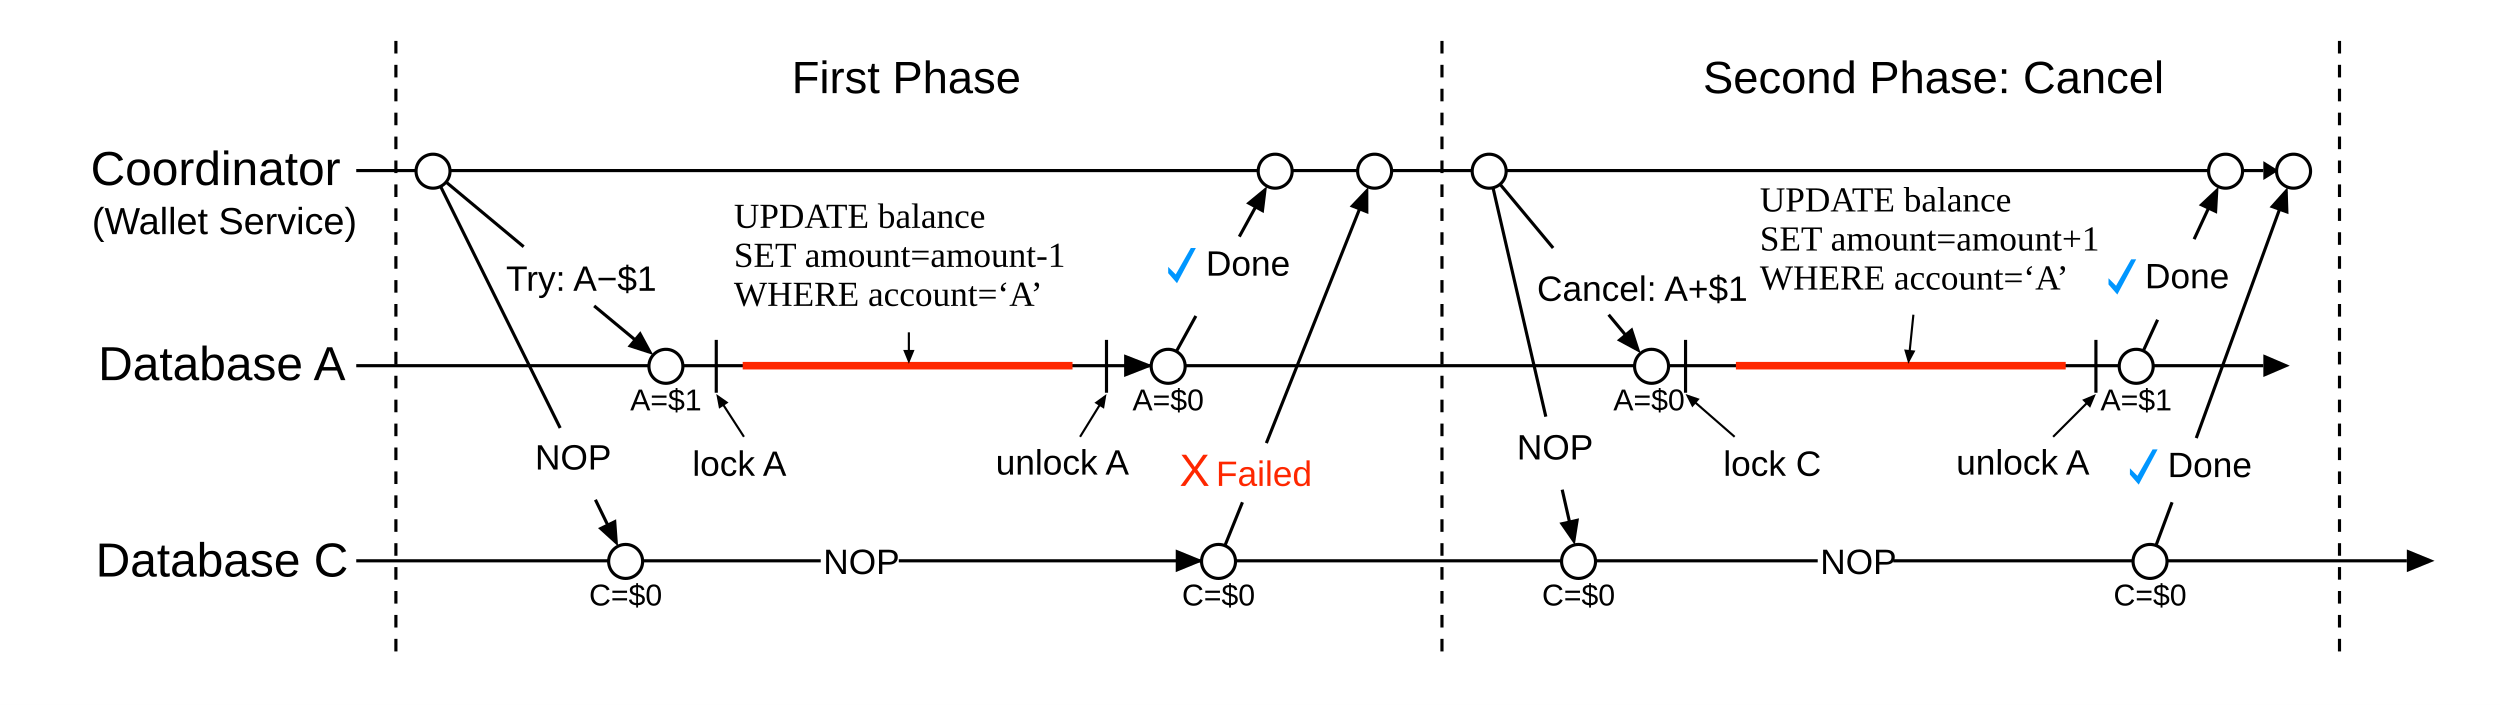
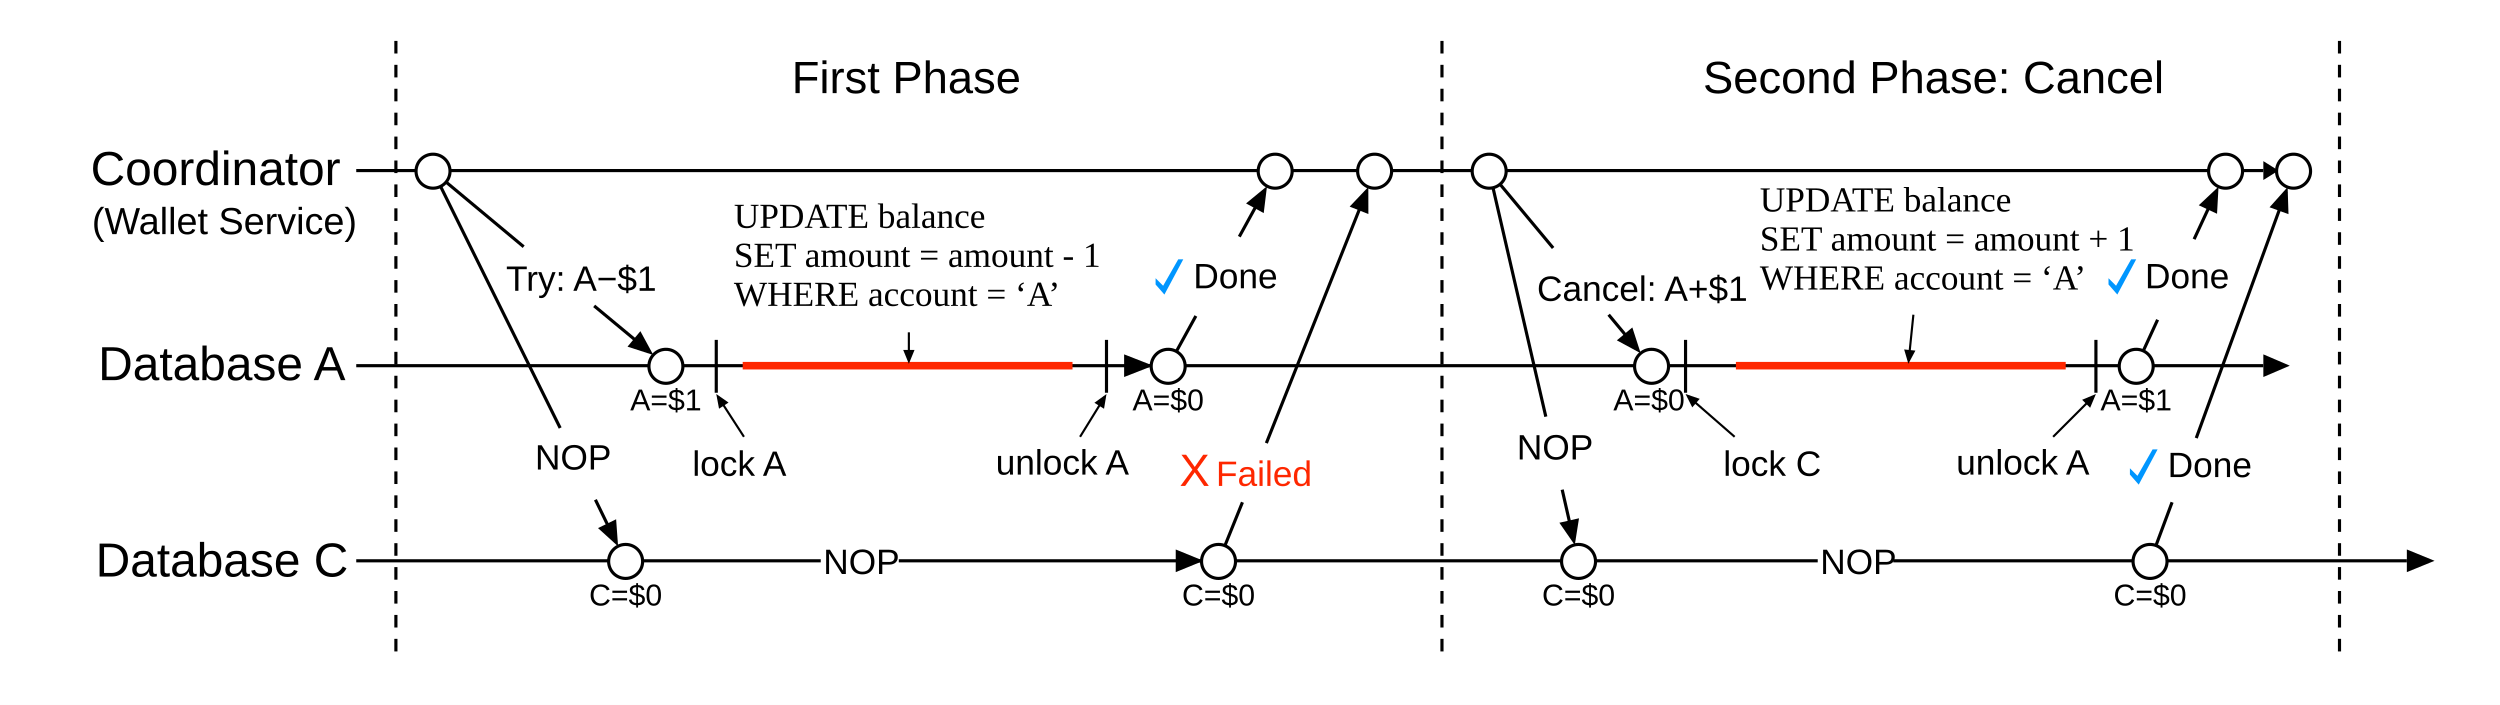
<svg xmlns="http://www.w3.org/2000/svg" width="1986" height="560" viewBox="0 0 1986 560" role="img" aria-labelledby="title desc">
  <defs>
    <style>
      text{font-family:Arial,Helvetica,"Liberation Sans",sans-serif;fill:#000;font-weight:400}
      .timeline{fill:none;stroke:#000;stroke-width:2.5}
      .phase-boundary{fill:none;stroke:#000;stroke-width:2.5;stroke-dasharray:10 9}
      .lock-span{fill:none;stroke:#fe2700;stroke-width:6}
      .event{fill:#fff;stroke:#000;stroke-width:2.5}
      .message-shaft{fill:none;stroke:#000;stroke-width:2.5}
      .annotation-shaft{fill:none;stroke:#000;stroke-width:1.7}
      .participant{font-size:38px}
      .participant-note{font-size:30px}
      .phase-title{font-size:36px;text-anchor:middle}
      .action-label{font-size:28px}
      .operation-label{font-size:28px}
      .state-label{font-size:24px;text-anchor:middle}
      .sql-label{font-family:"Times New Roman",Times,serif;font-size:28px}
      .status-label{font-size:28px}
      .success-mark{font-size:38px;fill:#0096ff}
      .failure-mark{font-size:36px;fill:#fe2700}
      .failure-label{font-size:28px;fill:#fe2700}
    </style>
    <marker id="message-arrowhead" markerWidth="20" markerHeight="16" viewBox="0 0 20 16" refX="16" refY="8" orient="auto" markerUnits="userSpaceOnUse">
      <path d="M0 0 L20 8 L0 16 Z" fill="#000" />
    </marker>
    <marker id="annotation-arrowhead" markerWidth="11" markerHeight="9" viewBox="0 0 11 9" refX="8" refY="4.5" orient="auto" markerUnits="userSpaceOnUse">
      <path d="M0 0 L11 4.5 L0 9 Z" fill="#000" />
    </marker>
    <path id="success-checkmark-shape" d="M0 15 L6 21 L18 0 H22 L7 28 L0 20 Z" />
  </defs>
  <rect width="1986" height="560" fill="#fff" />
  <g id="phase-boundaries">
    <path class="phase-boundary" d="M314.5 32.5 V520" />
    <path class="phase-boundary" d="M1145.5 32.5 V520" />
    <path class="phase-boundary" d="M1858.5 32.5 V520" />
  </g>
  <g id="participant-timelines">
    <path class="timeline" d="M283 135.5 H1798" />
    <path id="coordinator-time-head" d="M1810 135.5 L1798 128 L1798 143 Z" fill="#000" />
    <path class="timeline" d="M283 290.5 H1798" />
    <path id="database-a-first-time-head" d="M916 290.5 L893 281.5 L893 299.5 Z" fill="#000" />
    <path id="database-a-final-time-head" d="M1819 290.5 L1798 281.5 L1798 299.5 Z" fill="#000" />
    <path class="timeline" d="M283 445.5 H652 M714 445.5 H1444 M1504 445.5 H1912" />
    <path id="database-c-first-time-head" d="M956 445.5 L934 436.5 L934 454.5 Z" fill="#000" />
    <path id="database-c-final-time-head" d="M1934 445.5 L1912 436.5 L1912 454.5 Z" fill="#000" />
  </g>
  <g id="database-a-locks">
    <path id="first-phase-lock-span" class="lock-span" d="M590 290.5 H852" />
    <path id="cancel-phase-lock-span" class="lock-span" d="M1379 290.5 H1641" />
    <path class="timeline" d="M569 270 V312" />
    <path class="timeline" d="M879 270 V312" />
    <path class="timeline" d="M1339 270 V312" />
    <path class="timeline" d="M1665 270 V312" />
  </g>
  <g id="first-phase-requests">
    <path id="try-a-source" class="message-shaft" data-connector="true" d="M344 136 L416 196" />
    <path id="try-a-target" class="message-shaft" data-connector="true" d="M472 243 L515.92 279.45" marker-end="url(#message-arrowhead)" />
    <path id="first-nop-source" class="message-shaft" data-connector="true" d="M344 136 L445 340" />
    <path id="first-nop-target" class="message-shaft" data-connector="true" d="M473 397 L489.25 430.40" marker-end="url(#message-arrowhead)" />
  </g>
  <g id="first-phase-responses">
    <path id="database-a-done-source" class="message-shaft" data-connector="true" d="M928 291 L950 251" />
    <path id="database-a-done-target" class="message-shaft" data-connector="true" d="M984.5 188 L1004.58 151.41" marker-end="url(#message-arrowhead)" />
    <path id="database-c-failed-source" class="message-shaft" data-connector="true" d="M968 446 L987 399" />
    <path id="database-c-failed-target" class="message-shaft" data-connector="true" d="M1006 352 L1085.52 152.22" marker-end="url(#message-arrowhead)" />
  </g>
  <g id="cancel-phase-requests">
    <path id="cancel-a-source" class="message-shaft" data-connector="true" d="M1183 136 L1233.8 197" />
    <path id="cancel-a-target" class="message-shaft" data-connector="true" d="M1277.9 250 L1300.80 277.55" marker-end="url(#message-arrowhead)" />
    <path id="cancel-nop-source" class="message-shaft" data-connector="true" d="M1183 136 L1228 331" />
    <path id="cancel-nop-target" class="message-shaft" data-connector="true" d="M1241 389 L1250.11 429.10" marker-end="url(#message-arrowhead)" />
  </g>
  <g id="cancel-phase-responses">
    <path id="cancel-a-done-source" class="message-shaft" data-connector="true" d="M1697 291 L1714 254" />
    <path id="cancel-a-done-target" class="message-shaft" data-connector="true" d="M1743 190 L1760.71 151.93" marker-end="url(#message-arrowhead)" />
    <path id="cancel-c-done-source" class="message-shaft" data-connector="true" d="M1708 446 L1725.5 399" />
    <path id="cancel-c-done-target" class="message-shaft" data-connector="true" d="M1744.7 348 L1815.93 152.36" marker-end="url(#message-arrowhead)" />
  </g>
  <g id="event-points">
    <g id="coordinator-events">
      <circle class="event" cx="344" cy="136" r="13.5" />
      <circle class="event" cx="1013" cy="136" r="13.5" />
      <circle class="event" cx="1092" cy="136" r="13.5" />
      <circle class="event" cx="1183" cy="136" r="13.5" />
      <circle class="event" cx="1768" cy="136" r="13.5" />
      <circle class="event" cx="1822" cy="136" r="13.5" />
    </g>
    <g id="database-a-events">
      <circle class="event" cx="529" cy="291" r="13.5" />
      <circle class="event" cx="928" cy="291" r="13.5" />
      <circle class="event" cx="1312" cy="291" r="13.5" />
      <circle class="event" cx="1697" cy="291" r="13.5" />
    </g>
    <g id="database-c-events">
      <circle class="event" cx="497" cy="446" r="13.5" />
      <circle class="event" cx="968" cy="446" r="13.5" />
      <circle class="event" cx="1254" cy="446" r="13.5" />
      <circle class="event" cx="1708" cy="446" r="13.5" />
    </g>
  </g>
  <g id="annotations">
    <path id="first-lock-callout" class="annotation-shaft" data-connector="true" d="M591 347 L570.63 315.52" marker-end="url(#annotation-arrowhead)" />
    <path id="first-unlock-callout" class="annotation-shaft" data-connector="true" d="M858 347 L877.42 315.55" marker-end="url(#annotation-arrowhead)" />
    <path id="cancel-lock-callout" class="annotation-shaft" data-connector="true" d="M1378 347 L1341.26 314.97" marker-end="url(#annotation-arrowhead)" />
    <path id="cancel-unlock-callout" class="annotation-shaft" data-connector="true" d="M1631 347 L1662.88 315.12" marker-end="url(#annotation-arrowhead)" />
    <path id="first-sql-callout" class="annotation-shaft" data-connector="true" d="M722 264 V286" marker-end="url(#annotation-arrowhead)" />
    <path id="cancel-sql-callout" class="annotation-shaft" data-connector="true" d="M1520 250 L1516.31 286.02" marker-end="url(#annotation-arrowhead)" />
  </g>
  <g id="labels">
    <text class="participant" x="72" y="147">Coordinator</text>
    <text class="participant-note" x="73" y="186">(Wallet Service)</text>
    <text class="participant" x="78" y="302">Database A</text>
    <text class="participant" x="76" y="458">Database C</text>
    <text class="phase-title" x="720" y="74">First Phase</text>
    <text class="phase-title" x="1536" y="74">Second Phase: Cancel</text>
    <text class="action-label" x="402" y="231">Try: A−$1</text>
    <text class="action-label" x="425" y="373">NOP</text>
    <text class="operation-label" x="654" y="456">NOP</text>
    <text class="action-label" x="1221" y="239">Cancel: A+$1</text>
    <text class="action-label" x="1205" y="365">NOP</text>
    <text class="operation-label" x="1446" y="456">NOP</text>
    <text class="sql-label" x="583" y="181">
      <tspan x="583">UPDATE balance</tspan>
-       <tspan x="583" dy="31">SET amount=amount-1</tspan>
-       <tspan x="583" dy="31">WHERE account=‘A’</tspan>
+       <tspan x="583" dy="31">SET amount = amount - 1</tspan>
+       <tspan x="583" dy="31">WHERE account = ‘A’</tspan>
    </text>
    <text class="sql-label" x="1398" y="168">
      <tspan x="1398">UPDATE balance</tspan>
-       <tspan x="1398" dy="31">SET amount=amount+1</tspan>
-       <tspan x="1398" dy="31">WHERE account=‘A’</tspan>
+       <tspan x="1398" dy="31">SET amount = amount + 1</tspan>
+       <tspan x="1398" dy="31">WHERE account = ‘A’</tspan>
    </text>
    <text class="operation-label" x="550" y="378">lock A</text>
    <text class="operation-label" x="791" y="377">unlock A</text>
    <text class="operation-label" x="1369" y="378">lock C</text>
    <text class="operation-label" x="1554" y="377">unlock A</text>
    <text class="state-label" x="529" y="326">A=$1</text>
    <text class="state-label" x="928" y="326">A=$0</text>
    <text class="state-label" x="497" y="481">C=$0</text>
    <text class="state-label" x="968" y="481">C=$0</text>
    <text class="state-label" x="1310" y="326">A=$0</text>
    <text class="state-label" x="1254" y="481">C=$0</text>
    <text class="state-label" x="1697" y="326">A=$1</text>
    <text class="state-label" x="1708" y="481">C=$0</text>
-     <use id="database-a-success-mark" href="#success-checkmark-shape" transform="translate(928 197)" fill="#0096ff" />
-     <text class="status-label" x="958" y="219">Done</text>
+     <use id="database-a-success-mark" href="#success-checkmark-shape" transform="translate(918 206)" fill="#0096ff" />
+     <text class="status-label" x="948" y="229">Done</text>
    <text class="failure-mark" x="937" y="386">X</text>
    <text class="failure-label" x="966" y="386">Failed</text>
    <use id="cancel-a-success-mark" href="#success-checkmark-shape" transform="translate(1675 206)" fill="#0096ff" />
    <text class="status-label" x="1704" y="229">Done</text>
    <use id="cancel-c-success-mark" href="#success-checkmark-shape" transform="translate(1692 357)" fill="#0096ff" />
    <text class="status-label" x="1722" y="379">Done</text>
  </g>
</svg>
